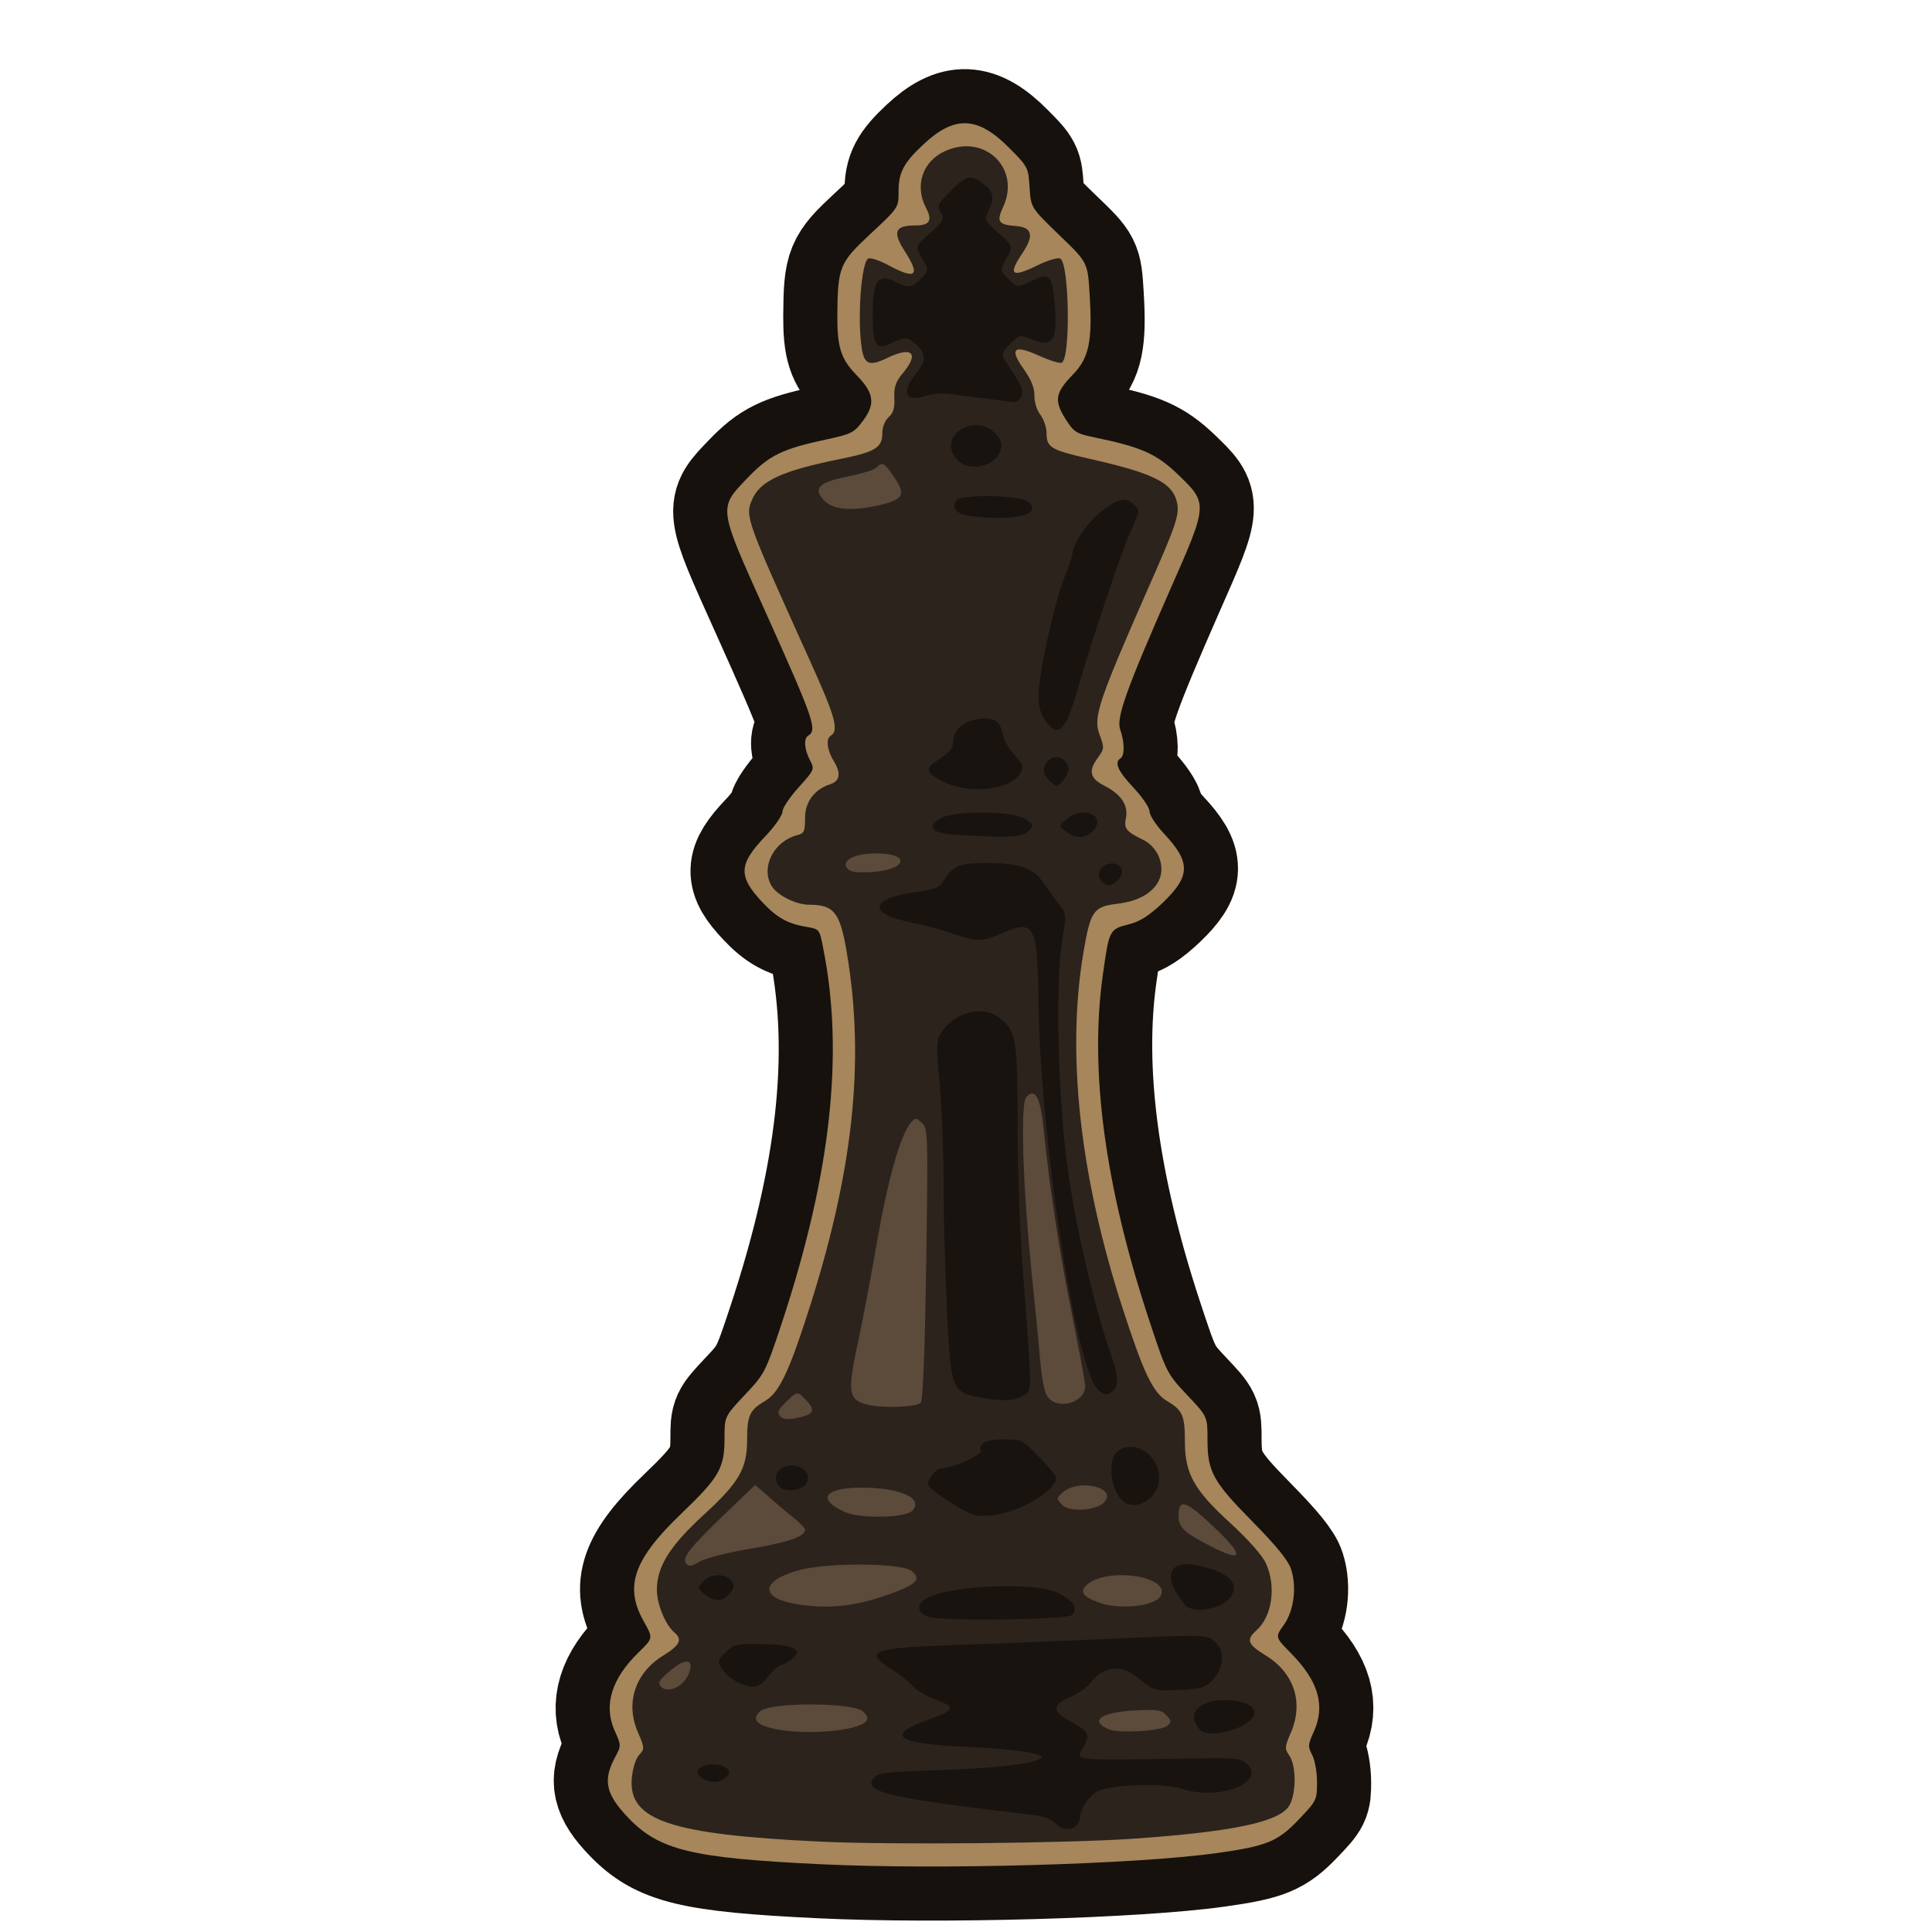
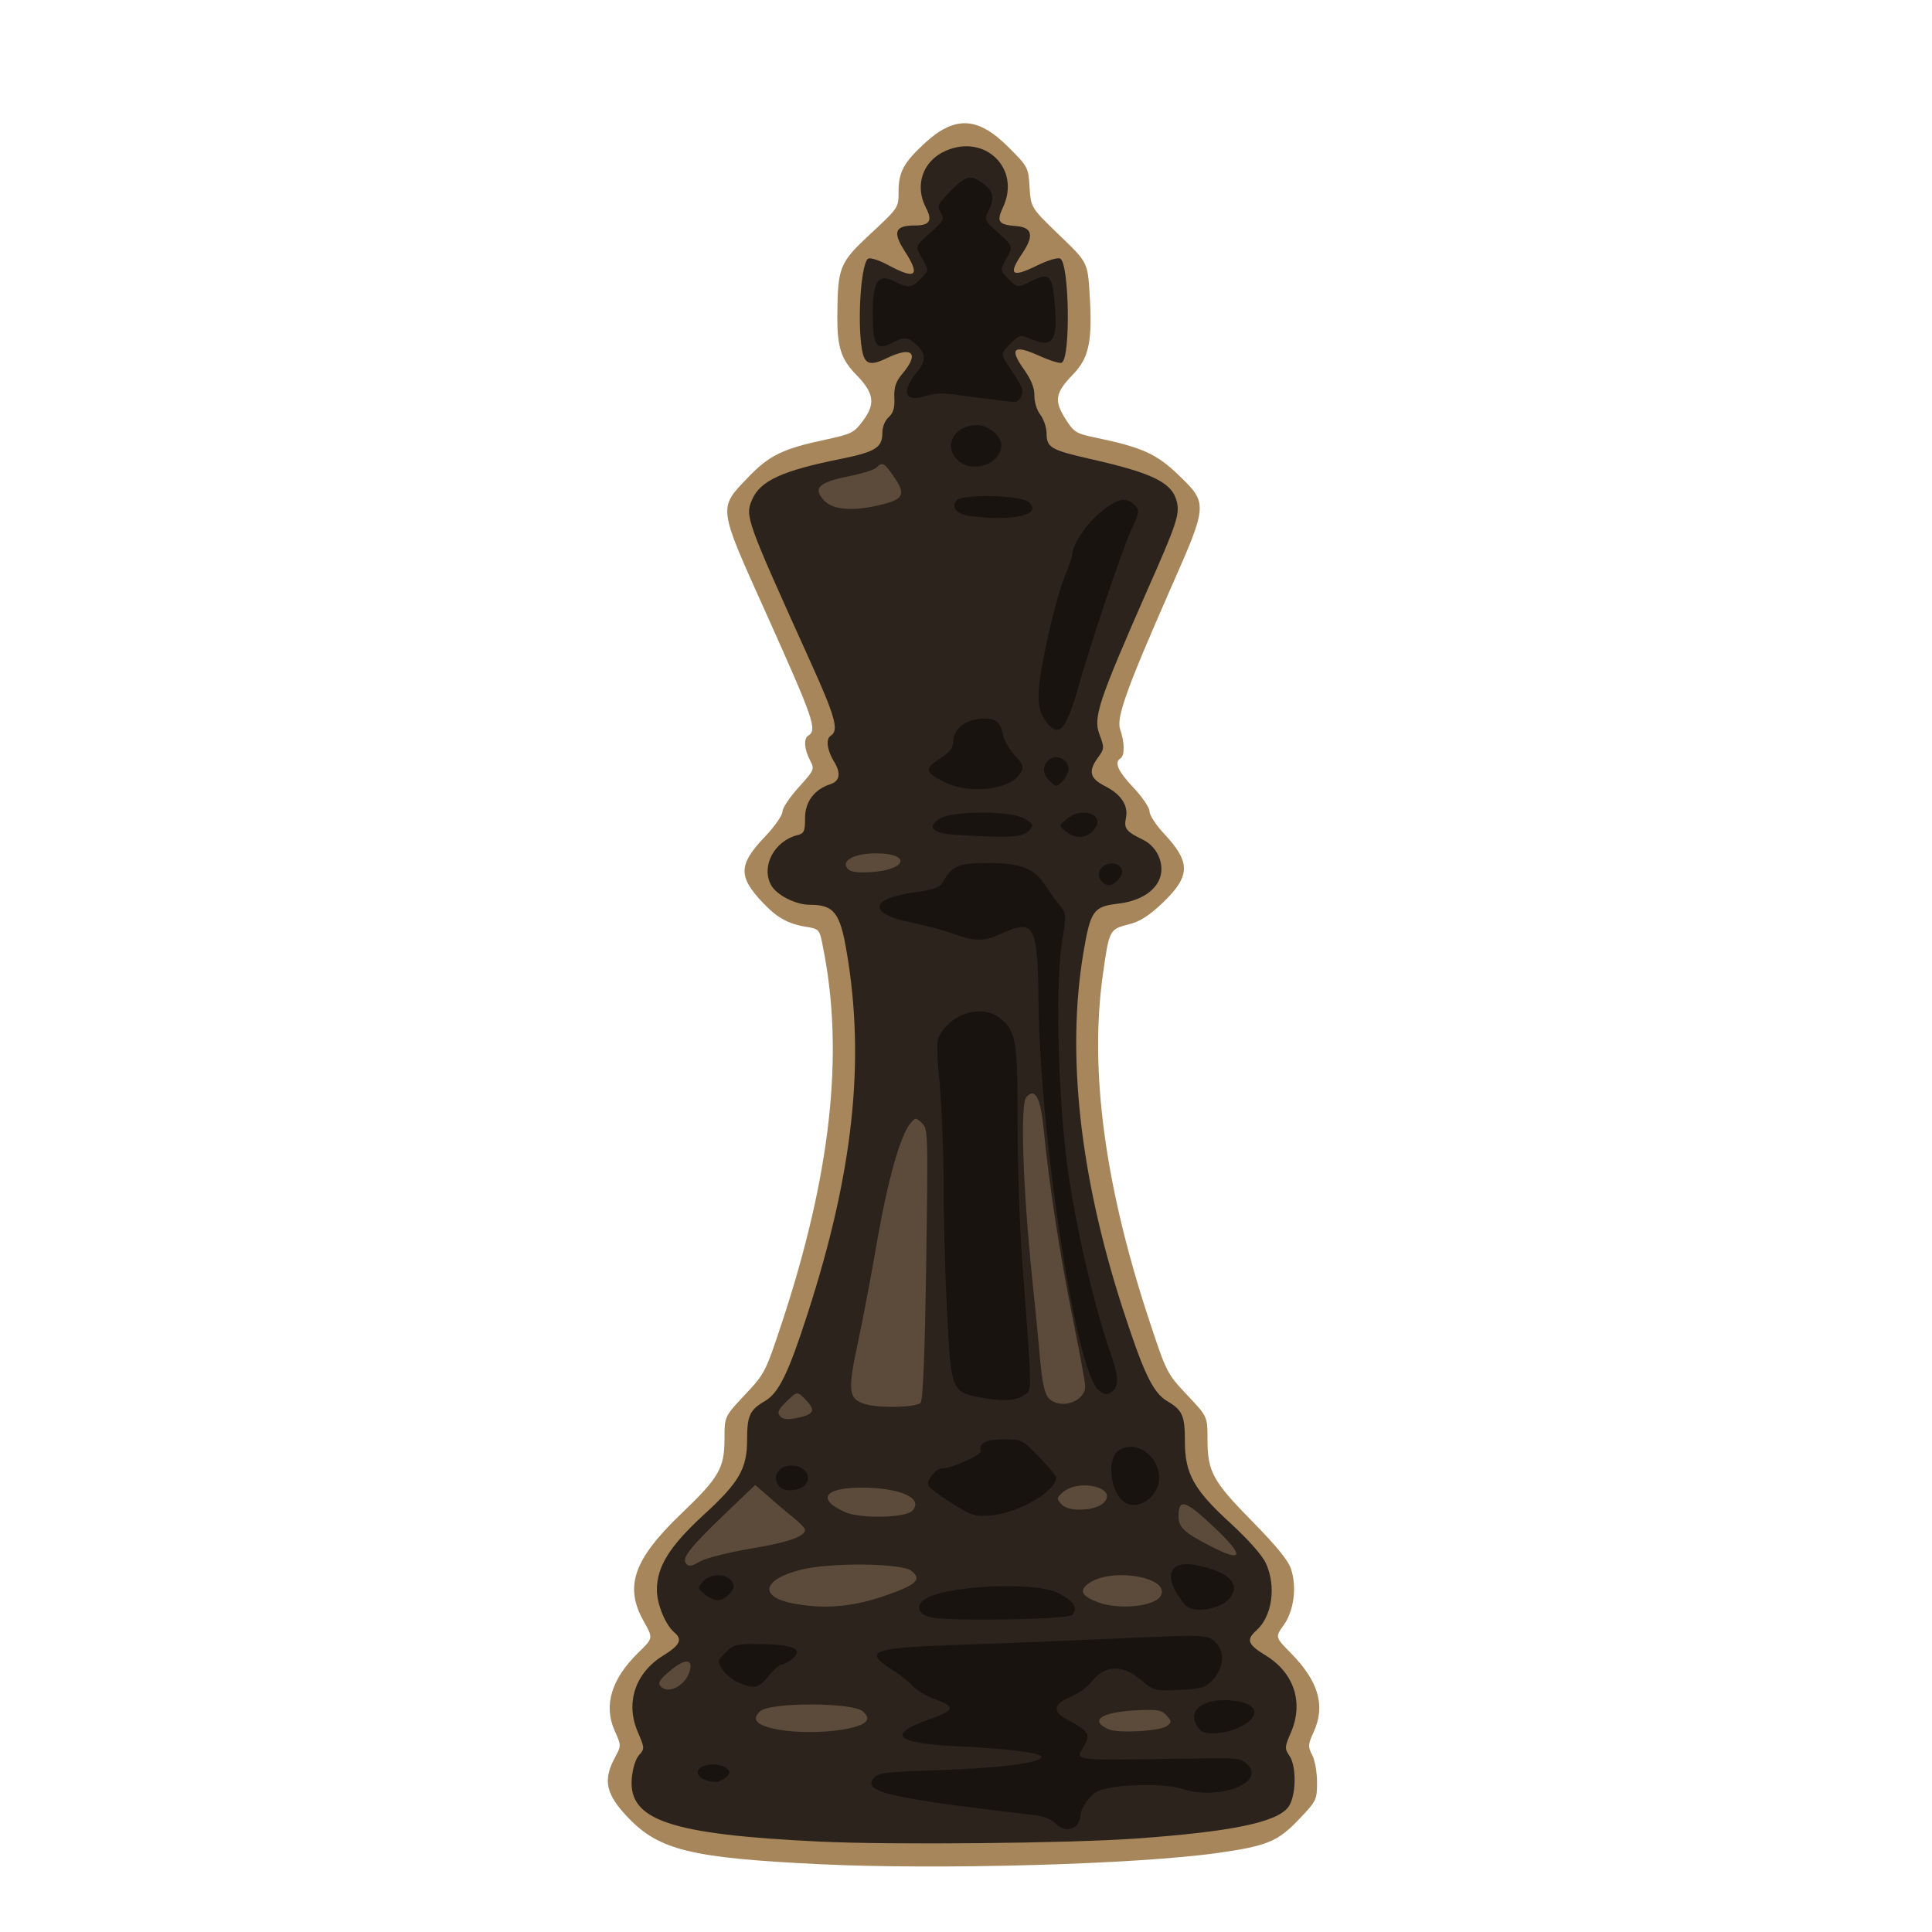
<svg xmlns="http://www.w3.org/2000/svg" viewBox="0 0 100 100">
-   <path fill="#16110d" stroke="#16110d" stroke-width="5.6" stroke-linejoin="round" d="M42.42 96.49C35.80 96.17 34.13 95.77 32.52 94.09C31.36 92.88 31.19 92.15 31.83 90.97C32.16 90.35 32.16 90.35 31.81 89.57C31.23 88.26 31.65 86.89 33.06 85.52C33.81 84.79 33.81 84.79 33.32 83.92C32.30 82.11 32.79 80.71 35.29 78.32C37.22 76.47 37.50 75.99 37.50 74.46C37.50 73.32 37.50 73.32 38.55 72.20C39.58 71.11 39.62 71.03 40.46 68.50C43.00 60.82 43.70 54.54 42.61 49.09C42.42 48.09 42.42 48.09 41.72 47.97C40.79 47.82 40.20 47.49 39.48 46.72C38.20 45.37 38.22 44.75 39.58 43.32C40.09 42.79 40.50 42.20 40.50 42.01C40.50 41.82 40.88 41.26 41.34 40.75C42.16 39.84 42.17 39.82 41.92 39.34C41.63 38.78 41.59 38.23 41.83 38.08C42.32 37.78 42.13 37.26 39.58 31.58C37.16 26.21 37.18 26.31 38.69 24.74C39.82 23.56 40.49 23.23 42.80 22.74C44.09 22.46 44.22 22.39 44.68 21.76C45.32 20.90 45.24 20.34 44.33 19.41C43.53 18.59 43.33 17.98 43.34 16.33C43.36 13.80 43.45 13.60 45.07 12.09C46.50 10.76 46.51 10.74 46.51 9.95C46.50 8.94 46.76 8.44 47.80 7.47C49.41 5.96 50.61 6.01 52.24 7.66C53.21 8.63 53.23 8.68 53.29 9.70C53.36 10.75 53.36 10.75 54.83 12.17C56.30 13.58 56.30 13.58 56.40 15.25C56.55 17.66 56.37 18.53 55.53 19.39C54.62 20.33 54.55 20.73 55.14 21.67C55.58 22.37 55.70 22.44 56.65 22.64C59.07 23.14 59.84 23.48 60.94 24.53C62.54 26.07 62.55 26.03 60.54 30.58C58.29 35.70 57.77 37.16 57.98 37.76C58.21 38.40 58.22 39.11 58.00 39.25C57.66 39.46 57.86 39.91 58.67 40.77C59.12 41.25 59.50 41.80 59.50 42.00C59.50 42.19 59.83 42.70 60.24 43.14C61.64 44.63 61.63 45.34 60.18 46.73C59.47 47.40 59.00 47.70 58.44 47.84C57.42 48.10 57.41 48.11 57.08 50.48C56.39 55.38 57.18 61.32 59.43 68.18C60.38 71.06 60.39 71.08 61.44 72.20C62.50 73.32 62.50 73.32 62.50 74.50C62.50 76.17 62.77 76.67 64.82 78.75C66.07 80.02 66.69 80.78 66.83 81.23C67.13 82.16 66.97 83.39 66.44 84.12C66.00 84.74 66.00 84.74 66.83 85.58C68.25 87.03 68.61 88.28 68.00 89.64C67.70 90.29 67.69 90.40 67.92 90.84C68.06 91.10 68.17 91.74 68.17 92.25C68.17 93.16 68.14 93.22 67.23 94.17C66.14 95.32 65.57 95.55 63.02 95.91C58.82 96.50 48.61 96.79 42.42 96.49Z" />
  <path fill="#a6865a" d="M42.42 96.49C35.80 96.17 34.13 95.77 32.52 94.09C31.36 92.88 31.19 92.15 31.83 90.97C32.16 90.35 32.16 90.35 31.81 89.57C31.23 88.26 31.65 86.89 33.06 85.52C33.81 84.79 33.81 84.79 33.32 83.92C32.30 82.11 32.79 80.71 35.29 78.32C37.22 76.47 37.50 75.99 37.50 74.46C37.50 73.32 37.50 73.32 38.55 72.20C39.58 71.11 39.62 71.03 40.46 68.50C43.00 60.82 43.70 54.54 42.61 49.09C42.42 48.09 42.42 48.09 41.72 47.97C40.79 47.82 40.20 47.49 39.48 46.72C38.20 45.37 38.22 44.75 39.58 43.32C40.09 42.79 40.50 42.20 40.50 42.01C40.50 41.82 40.88 41.26 41.34 40.75C42.16 39.84 42.17 39.82 41.92 39.34C41.63 38.78 41.59 38.23 41.83 38.08C42.32 37.78 42.13 37.26 39.58 31.58C37.16 26.21 37.18 26.31 38.69 24.74C39.82 23.56 40.49 23.23 42.80 22.74C44.09 22.46 44.22 22.39 44.68 21.76C45.32 20.90 45.24 20.34 44.33 19.41C43.53 18.59 43.33 17.98 43.34 16.33C43.36 13.80 43.45 13.60 45.07 12.09C46.50 10.76 46.51 10.74 46.51 9.95C46.50 8.94 46.76 8.44 47.80 7.47C49.41 5.96 50.61 6.01 52.24 7.66C53.21 8.63 53.23 8.68 53.29 9.70C53.36 10.75 53.36 10.75 54.83 12.17C56.30 13.58 56.30 13.58 56.40 15.25C56.55 17.66 56.37 18.53 55.53 19.39C54.62 20.33 54.55 20.73 55.14 21.67C55.58 22.37 55.70 22.44 56.65 22.64C59.07 23.14 59.84 23.48 60.94 24.53C62.54 26.07 62.55 26.03 60.54 30.58C58.29 35.70 57.77 37.16 57.98 37.76C58.21 38.40 58.22 39.11 58.00 39.25C57.66 39.46 57.86 39.91 58.67 40.77C59.12 41.25 59.50 41.80 59.50 42.00C59.50 42.19 59.83 42.70 60.24 43.14C61.64 44.63 61.63 45.34 60.18 46.73C59.47 47.40 59.00 47.70 58.44 47.84C57.42 48.10 57.41 48.11 57.08 50.48C56.39 55.38 57.18 61.32 59.43 68.18C60.38 71.06 60.39 71.08 61.44 72.20C62.50 73.32 62.50 73.32 62.50 74.50C62.50 76.17 62.77 76.67 64.82 78.75C66.07 80.02 66.69 80.78 66.83 81.23C67.13 82.16 66.97 83.39 66.44 84.12C66.00 84.74 66.00 84.74 66.83 85.58C68.25 87.03 68.61 88.28 68.00 89.64C67.70 90.29 67.69 90.40 67.92 90.84C68.06 91.10 68.17 91.74 68.17 92.25C68.17 93.16 68.14 93.22 67.23 94.17C66.14 95.32 65.57 95.55 63.02 95.91C58.82 96.50 48.61 96.79 42.42 96.49Z" />
  <path fill="#2c231d" d="M42.42 95.32C34.69 94.95 32.52 94.22 32.70 92.05C32.75 91.52 32.90 91.04 33.08 90.84C33.37 90.52 33.37 90.48 33.01 89.64C32.36 88.14 32.88 86.58 34.33 85.69C35.20 85.15 35.34 84.86 34.90 84.49C34.44 84.10 34.00 83.03 34.00 82.29C34.00 81.09 34.66 80.03 36.41 78.42C38.26 76.73 38.67 76.02 38.67 74.52C38.67 73.28 38.80 72.98 39.59 72.52C40.31 72.10 40.81 71.07 41.80 68.00C44.17 60.68 44.79 54.90 43.82 49.25C43.48 47.23 43.16 46.83 41.90 46.83C41.17 46.83 40.16 46.31 39.90 45.79C39.39 44.82 40.09 43.53 41.26 43.23C41.62 43.14 41.67 43.04 41.67 42.33C41.67 41.50 42.16 40.85 42.98 40.59C43.47 40.43 43.54 40.02 43.17 39.42C42.81 38.83 42.73 38.25 43.00 38.08C43.44 37.81 43.23 37.08 41.91 34.17C38.62 26.89 38.56 26.73 38.92 25.88C39.34 24.88 40.48 24.36 43.58 23.74C45.30 23.39 45.67 23.16 45.67 22.42C45.67 22.10 45.80 21.77 46.00 21.59C46.24 21.37 46.32 21.10 46.29 20.59C46.27 20.04 46.36 19.76 46.71 19.34C47.60 18.29 47.23 17.90 45.94 18.52C45.02 18.97 44.74 18.87 44.61 18.06C44.36 16.53 44.58 13.52 44.95 13.38C45.08 13.33 45.55 13.49 45.99 13.73C47.42 14.50 47.66 14.28 46.81 12.97C46.19 12.00 46.33 11.67 47.36 11.67C48.13 11.67 48.28 11.42 47.92 10.74C47.33 9.59 47.76 8.33 48.94 7.81C50.99 6.90 52.86 8.74 51.91 10.74C51.57 11.47 51.68 11.63 52.58 11.70C53.43 11.76 53.53 12.19 52.93 13.09C52.15 14.24 52.35 14.40 53.73 13.72C54.22 13.48 54.74 13.32 54.87 13.38C55.34 13.56 55.43 18.49 54.96 18.77C54.88 18.83 54.36 18.67 53.80 18.42C52.46 17.81 52.22 18.03 53.00 19.12C53.39 19.68 53.55 20.09 53.54 20.49C53.54 20.83 53.67 21.24 53.85 21.47C54.02 21.70 54.17 22.12 54.17 22.42C54.17 23.17 54.39 23.29 56.45 23.76C59.72 24.50 60.69 24.99 60.92 26.00C61.06 26.64 60.89 27.15 59.37 30.58C56.87 36.27 56.58 37.13 56.90 37.99C57.17 38.71 57.16 38.75 56.84 39.20C56.32 39.90 56.40 40.28 57.16 40.67C58.02 41.10 58.41 41.68 58.28 42.33C58.16 42.89 58.29 43.04 59.17 43.47C59.95 43.85 60.34 44.85 59.98 45.58C59.67 46.22 58.90 46.66 57.82 46.78C56.59 46.93 56.44 47.15 56.07 49.35C55.20 54.56 55.89 60.84 58.09 67.67C59.19 71.06 59.67 72.08 60.41 72.52C61.21 72.99 61.33 73.27 61.33 74.62C61.33 76.28 61.80 77.12 63.70 78.85C64.62 79.70 65.33 80.50 65.52 80.91C66.07 82.11 65.85 83.67 65.02 84.40C64.49 84.88 64.58 85.12 65.52 85.69C66.99 86.60 67.48 88.12 66.82 89.67C66.49 90.42 66.49 90.51 66.73 90.86C67.13 91.43 67.09 93.01 66.67 93.55C66.05 94.33 63.72 94.81 58.83 95.16C55.38 95.41 46.13 95.50 42.42 95.32Z" />
  <path fill="#18130f" d="M54.60 94.35C54.44 94.17 54.00 94.00 53.53 93.95C45.93 93.06 44.58 92.75 45.25 92.00C45.47 91.76 45.98 91.70 48.63 91.62C51.55 91.52 53.56 91.29 53.89 90.99C54.14 90.77 52.48 90.53 49.92 90.41C46.31 90.25 45.78 89.81 48.16 88.97C49.44 88.51 49.47 88.35 48.39 87.95C47.95 87.79 47.42 87.48 47.23 87.26C47.04 87.04 46.57 86.67 46.20 86.44C44.68 85.48 45.09 85.30 49.22 85.15C51.07 85.09 54.81 84.94 57.54 84.82C62.49 84.60 62.49 84.60 62.91 85.00C63.43 85.49 63.35 86.35 62.73 87.00C62.38 87.36 62.15 87.42 61.03 87.47C59.75 87.53 59.73 87.52 59.02 86.93C58.05 86.12 57.18 86.18 56.45 87.10C56.27 87.34 55.79 87.67 55.39 87.84C54.53 88.21 54.46 88.57 55.18 88.97C56.36 89.61 56.45 89.75 56.12 90.35C55.66 91.17 55.24 91.11 61.65 91.02C64.06 90.98 64.24 91.00 64.57 91.33C65.53 92.29 63.05 93.21 61.18 92.59C60.29 92.29 57.77 92.35 56.88 92.68C56.48 92.83 55.95 93.54 55.92 93.98C55.87 94.71 55.12 94.92 54.60 94.35ZM36.75 92.20C35.81 92.00 35.94 91.33 36.92 91.33C37.55 91.33 37.96 91.69 37.63 91.95C37.27 92.23 37.10 92.28 36.75 92.20ZM62.10 89.52C61.39 88.74 62.01 88.00 63.37 88.00C64.61 88.00 65.25 88.45 64.77 88.98C64.19 89.62 62.50 89.96 62.10 89.52ZM38.22 87.09C37.93 86.96 37.56 86.66 37.40 86.42C37.12 85.99 37.12 85.97 37.56 85.53C37.98 85.11 38.10 85.08 39.42 85.10C41.09 85.12 41.61 85.38 41.00 85.87C40.80 86.03 40.54 86.17 40.44 86.17C40.34 86.17 40.04 86.43 39.78 86.75C39.28 87.39 39.03 87.44 38.22 87.09ZM48.22 83.72C47.57 83.59 47.37 83.17 47.79 82.83C48.73 82.07 53.58 81.82 54.80 82.47C55.60 82.89 55.80 83.22 55.50 83.59C55.30 83.82 49.32 83.93 48.22 83.72ZM61.33 83.06C60.18 81.68 60.44 80.73 61.89 81.01C63.60 81.33 64.27 82.00 63.63 82.74C63.11 83.33 61.72 83.53 61.33 83.06ZM36.48 82.52C36.09 82.20 36.09 82.20 36.41 81.84C36.79 81.42 37.62 81.43 37.89 81.87C38.03 82.08 38.00 82.23 37.76 82.49C37.37 82.92 36.98 82.93 36.48 82.52ZM49.27 77.81C48.65 77.42 48.09 77.00 48.05 76.88C47.94 76.62 48.45 76.00 48.77 76.00C49.29 76.00 50.85 75.29 50.77 75.09C50.63 74.70 51.05 74.50 51.98 74.50C52.87 74.50 52.92 74.52 53.78 75.41C54.27 75.92 54.67 76.39 54.67 76.47C54.67 77.18 52.74 78.30 51.31 78.44C50.48 78.51 50.33 78.47 49.27 77.81ZM58.26 77.79C57.48 77.36 57.24 75.51 57.91 75.07C58.78 74.50 60.00 75.34 60.00 76.51C60.00 77.43 58.97 78.19 58.26 77.79ZM40.37 76.97C39.87 76.47 40.32 75.77 41.10 75.86C41.67 75.93 41.99 76.39 41.73 76.79C41.51 77.15 40.66 77.26 40.37 76.97ZM50.67 72.32C49.25 72.04 49.21 71.93 49.01 67.72C48.91 65.69 48.83 62.76 48.84 61.22C48.84 59.68 48.75 57.39 48.64 56.14C48.45 54.06 48.46 53.83 48.73 53.43C49.42 52.37 50.89 52.02 51.75 52.69C52.59 53.36 52.67 53.80 52.67 58.12C52.67 60.30 52.78 63.58 52.92 65.42C53.44 72.39 53.43 71.91 52.99 72.22C52.56 72.52 51.86 72.55 50.67 72.32ZM56.79 71.88C55.62 70.55 53.81 58.59 53.75 51.75C53.71 47.86 53.53 47.55 51.81 48.33C50.90 48.74 50.49 48.74 49.33 48.33C48.83 48.15 47.86 47.89 47.17 47.75C44.91 47.30 45.00 46.50 47.33 46.19C48.22 46.07 48.63 45.93 48.75 45.73C49.28 44.81 49.58 44.67 51.08 44.67C52.82 44.67 53.50 44.92 54.07 45.78C54.31 46.13 54.66 46.62 54.85 46.86C55.20 47.29 55.20 47.35 54.98 48.69C54.65 50.70 54.73 55.87 55.16 59.65C55.49 62.67 56.54 67.33 57.49 70.07C57.88 71.19 57.92 71.68 57.63 71.97C57.36 72.24 57.10 72.22 56.79 71.88ZM56.99 45.57C56.72 45.24 56.96 44.77 57.45 44.70C57.99 44.62 58.28 45.10 57.91 45.50C57.55 45.90 57.28 45.92 56.99 45.57ZM49.47 43.21C48.28 43.14 47.95 42.82 48.61 42.39C49.28 41.94 52.39 41.95 53.06 42.39C53.51 42.68 53.52 42.71 53.24 43.01C52.94 43.34 52.19 43.38 49.47 43.21ZM55.16 43.03C54.79 42.73 54.79 42.73 55.26 42.36C56.12 41.68 57.28 42.24 56.59 42.99C56.21 43.41 55.66 43.43 55.16 43.03ZM48.84 40.46C47.87 39.97 47.84 39.77 48.66 39.26C49.14 38.95 49.33 38.71 49.33 38.43C49.33 37.80 49.84 37.32 50.63 37.22C51.46 37.11 51.77 37.30 51.92 38.05C51.98 38.34 52.26 38.82 52.53 39.11C52.96 39.55 53.00 39.68 52.84 39.98C52.36 40.89 50.19 41.15 48.84 40.46ZM54.26 40.35C53.92 39.97 53.97 39.53 54.38 39.27C54.73 39.05 55.22 39.30 55.31 39.74C55.36 40.01 54.91 40.67 54.67 40.67C54.60 40.67 54.42 40.52 54.26 40.35ZM54.19 37.41C53.62 36.68 53.61 35.94 54.16 33.33C54.44 32.00 54.85 30.47 55.08 29.92C55.31 29.37 55.49 28.82 55.50 28.70C55.50 28.23 56.19 27.17 56.86 26.60C57.77 25.82 58.26 25.69 58.69 26.11C59.01 26.43 59.00 26.45 58.52 27.51C58.03 28.61 56.52 33.09 55.76 35.74C55.17 37.79 54.80 38.18 54.19 37.41ZM50.22 26.71C49.53 26.63 49.21 26.27 49.51 25.90C49.80 25.56 52.79 25.62 53.23 25.98C54.01 26.63 52.49 27.00 50.22 26.71ZM49.53 23.78C48.82 23.02 49.42 22.00 50.58 22.00C51.14 22.00 51.83 22.57 51.83 23.03C51.83 24.04 50.26 24.56 49.53 23.78ZM51.25 20.66C50.70 20.60 49.87 20.49 49.40 20.42C48.85 20.34 48.33 20.36 47.93 20.49C46.84 20.86 46.61 20.29 47.45 19.28C47.93 18.68 47.94 18.32 47.45 17.86C46.99 17.43 46.81 17.42 46.15 17.76C45.35 18.17 45.17 17.89 45.17 16.26C45.17 14.55 45.45 14.13 46.31 14.57C47.00 14.93 47.21 14.90 47.68 14.41C48.08 13.98 48.08 13.98 47.72 13.36C47.36 12.75 47.36 12.75 48.14 12.06C48.86 11.41 48.90 11.34 48.69 10.99C48.49 10.66 48.53 10.57 49.19 9.90C49.96 9.11 50.23 9.03 50.79 9.43C51.40 9.85 51.51 10.20 51.20 10.83C50.93 11.39 50.93 11.39 51.69 12.07C52.44 12.75 52.44 12.75 52.10 13.37C51.75 13.99 51.75 13.99 52.21 14.45C52.66 14.90 52.66 14.90 53.40 14.54C54.35 14.08 54.48 14.22 54.61 15.94C54.74 17.63 54.46 18.01 53.42 17.57C52.78 17.31 52.78 17.31 52.28 17.81C51.78 18.31 51.78 18.31 52.26 19.03C52.53 19.43 52.81 19.89 52.88 20.06C53.02 20.40 52.75 20.85 52.44 20.81C52.33 20.79 51.80 20.73 51.25 20.66Z" />
  <path fill="#5c4a3a" d="M40.06 89.48C39.12 89.27 38.90 88.98 39.35 88.57C39.87 88.10 44.14 88.11 44.66 88.58C44.90 88.80 44.95 88.94 44.83 89.09C44.40 89.61 41.64 89.83 40.06 89.48ZM57.39 89.51C56.37 89.07 56.97 88.63 58.72 88.53C59.92 88.47 60.12 88.50 60.38 88.79C60.65 89.09 60.65 89.14 60.41 89.33C60.10 89.60 57.89 89.73 57.39 89.51ZM34.18 87.27C34.04 87.09 34.15 86.92 34.73 86.44C35.51 85.80 35.94 85.87 35.66 86.61C35.39 87.31 34.54 87.70 34.18 87.27ZM41.02 82.99C39.27 82.64 39.47 81.76 41.41 81.26C42.94 80.86 46.67 80.90 47.18 81.31C47.75 81.77 47.43 82.05 45.61 82.66C44.00 83.19 42.59 83.29 41.02 82.99ZM56.88 82.95C56.01 82.63 55.85 82.36 56.29 82.00C57.42 81.08 60.69 81.63 60.06 82.63C59.73 83.15 57.93 83.33 56.88 82.95ZM35.52 80.94C35.28 80.65 35.65 80.16 37.50 78.38L39.09 76.86L39.79 77.47C40.17 77.81 40.75 78.30 41.08 78.56C41.40 78.82 41.67 79.10 41.67 79.18C41.67 79.53 40.78 79.84 38.84 80.16C37.67 80.36 36.53 80.65 36.23 80.82C35.81 81.07 35.65 81.10 35.52 80.94ZM62.68 80.04C61.31 79.34 61.00 79.06 61.00 78.49C61.00 77.54 61.35 77.64 62.79 79.00C64.43 80.54 64.39 80.92 62.68 80.04ZM43.75 78.27C42.25 77.61 42.65 77.00 44.59 77.00C46.61 77.00 47.81 77.55 47.23 78.19C46.89 78.57 44.55 78.62 43.75 78.27ZM54.96 77.88C54.68 77.57 54.68 77.54 54.99 77.26C55.83 76.50 57.90 77.00 57.13 77.78C56.70 78.21 55.31 78.27 54.96 77.88ZM40.37 73.29C40.21 73.11 40.29 72.95 40.72 72.53C41.27 72.00 41.27 72.00 41.72 72.47C42.25 73.02 42.13 73.23 41.16 73.41C40.74 73.49 40.50 73.46 40.37 73.29ZM44.92 72.71C43.90 72.46 43.84 72.10 44.42 69.42C44.65 68.35 45.10 65.99 45.41 64.18C45.97 61.00 46.61 58.74 47.14 58.12C47.38 57.84 47.40 57.84 47.71 58.12C48.03 58.41 48.04 58.60 47.94 65.40C47.87 70.18 47.77 72.45 47.65 72.61C47.46 72.83 45.68 72.90 44.92 72.71ZM54.27 72.36C54.07 72.14 53.94 71.53 53.83 70.32C53.75 69.36 53.56 67.47 53.42 66.11C52.94 61.43 52.80 57.14 53.12 56.79C53.58 56.28 53.85 56.78 54.02 58.44C54.30 61.31 54.86 64.96 55.51 68.15C55.87 69.94 56.17 71.55 56.17 71.75C56.17 72.57 54.85 72.99 54.27 72.36ZM43.86 44.95C43.52 44.54 44.23 44.17 45.35 44.17C47.17 44.17 46.95 45.02 45.10 45.14C44.32 45.18 44.02 45.14 43.86 44.95ZM42.66 25.91C42.06 25.27 42.36 24.97 43.89 24.66C44.59 24.52 45.25 24.32 45.36 24.20C45.68 23.89 45.77 23.94 46.31 24.74C46.90 25.61 46.76 25.86 45.50 26.15C44.11 26.47 43.11 26.39 42.66 25.91Z" />
</svg>
